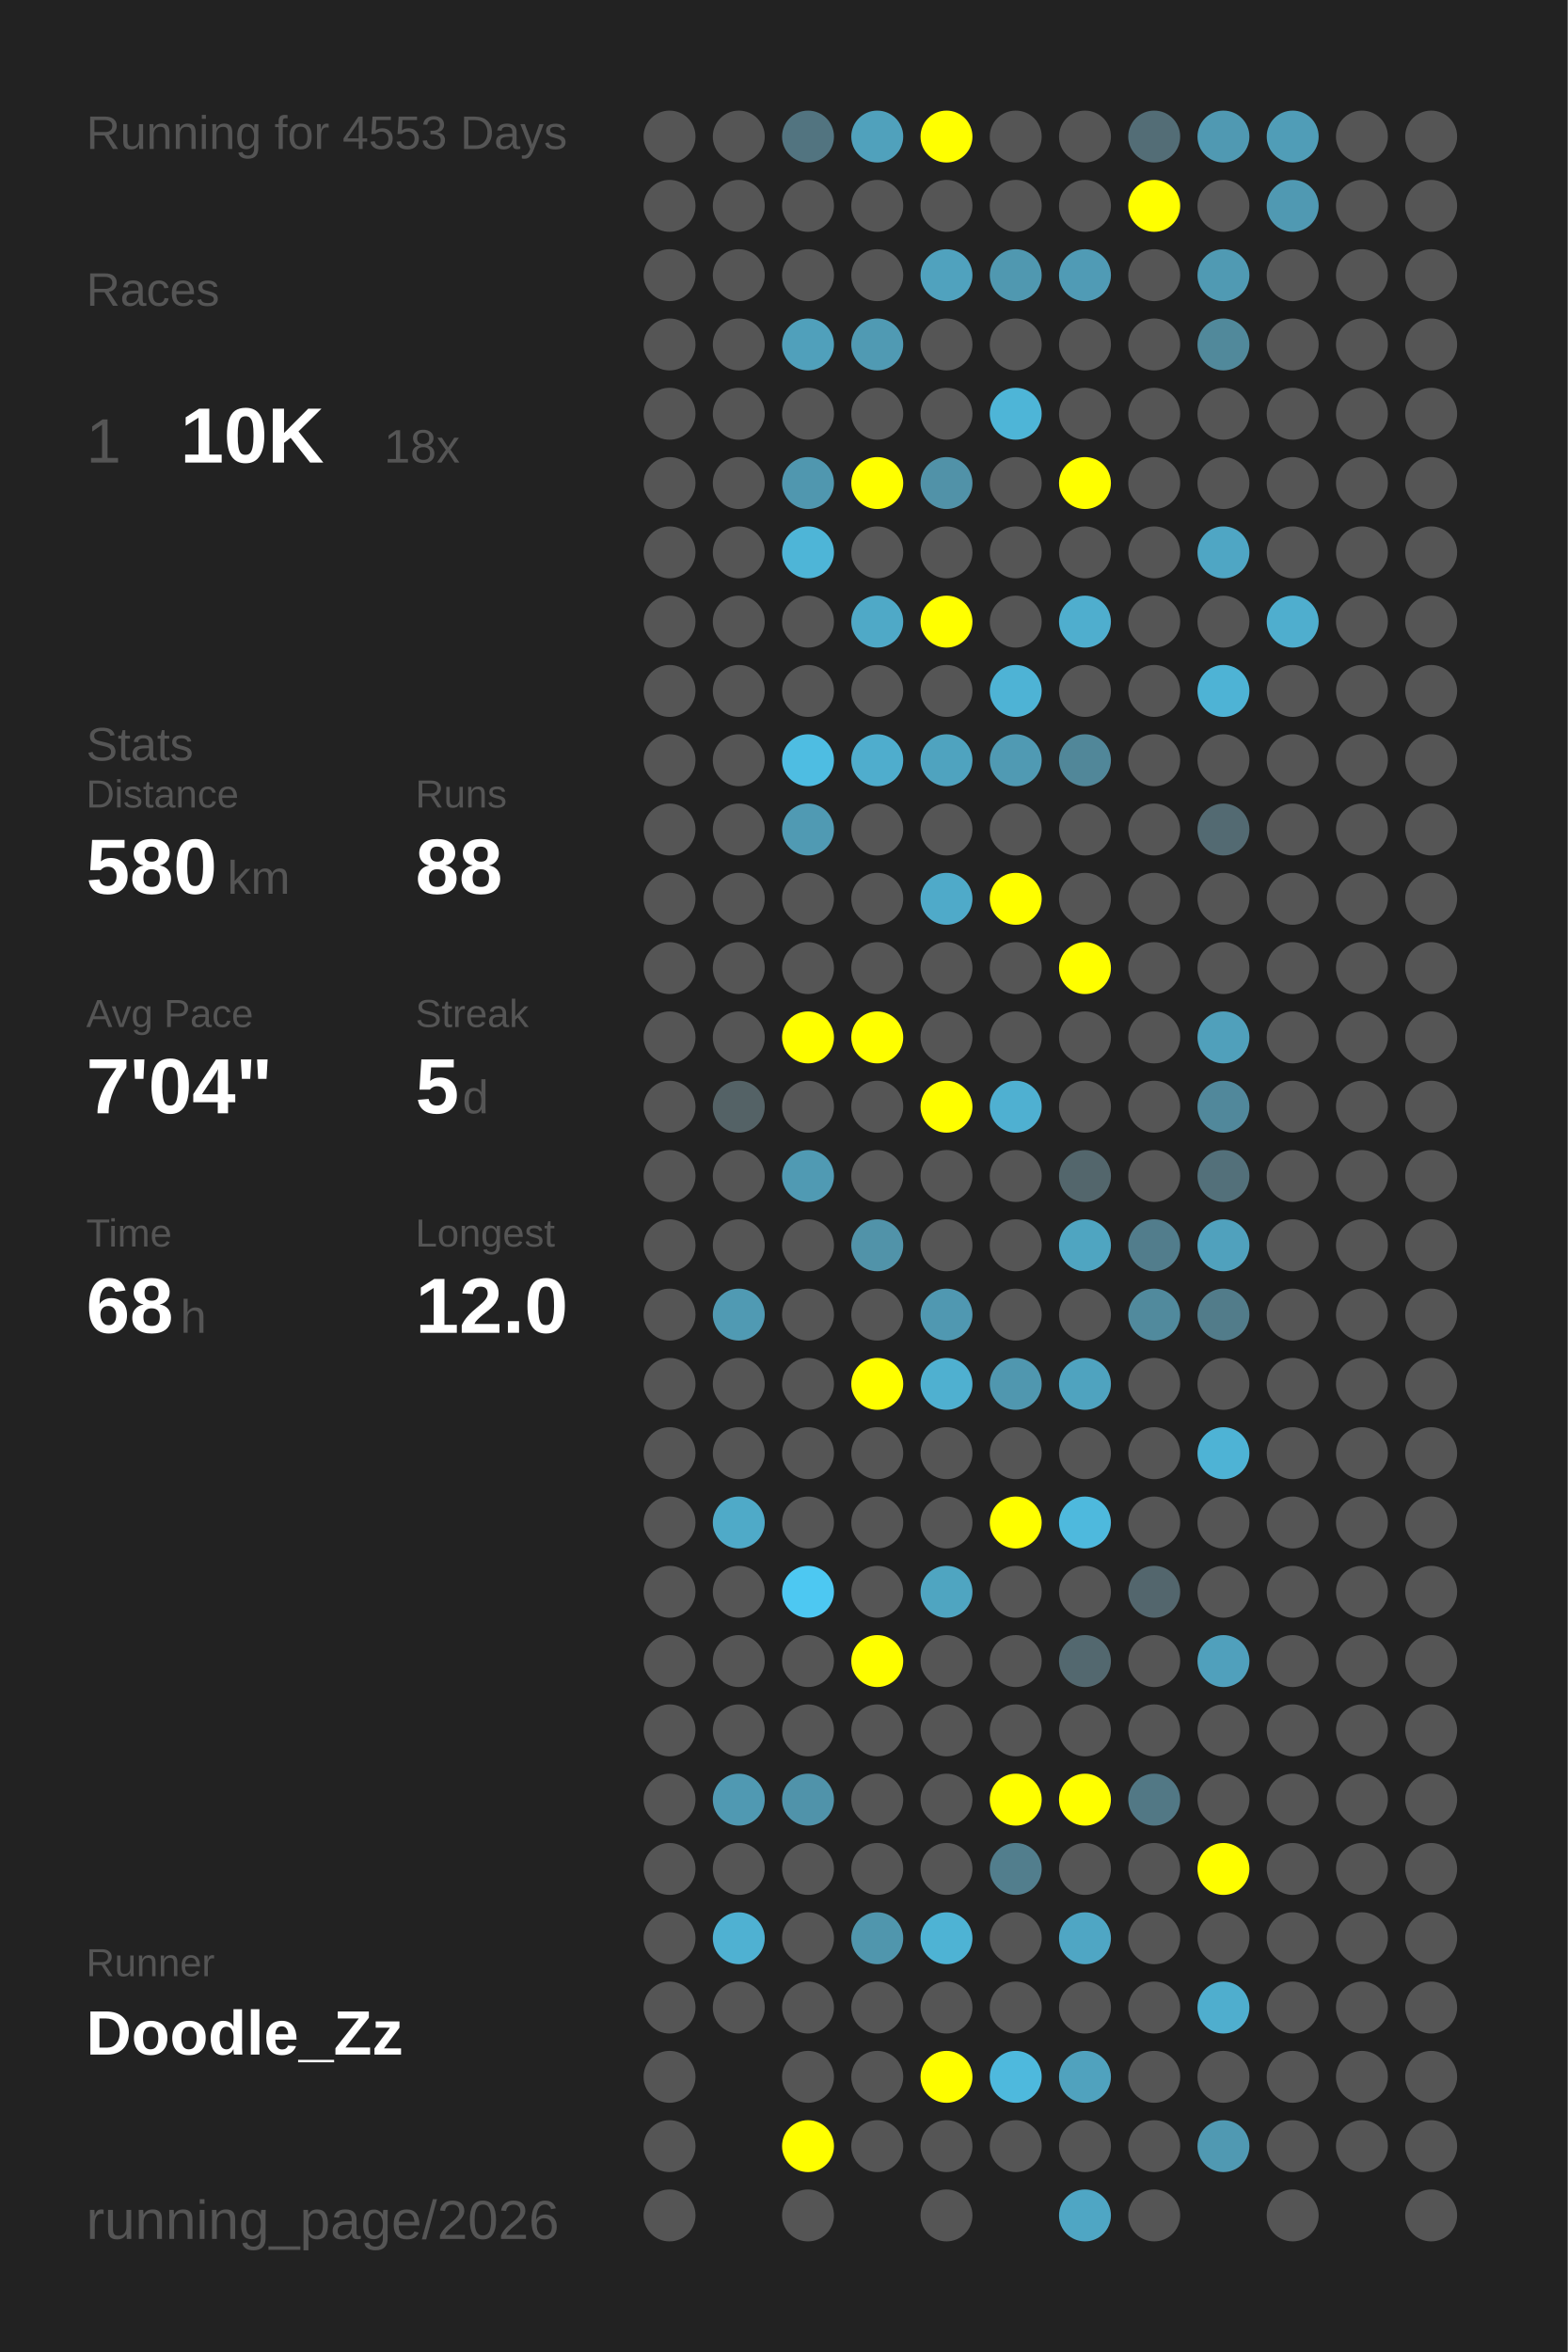
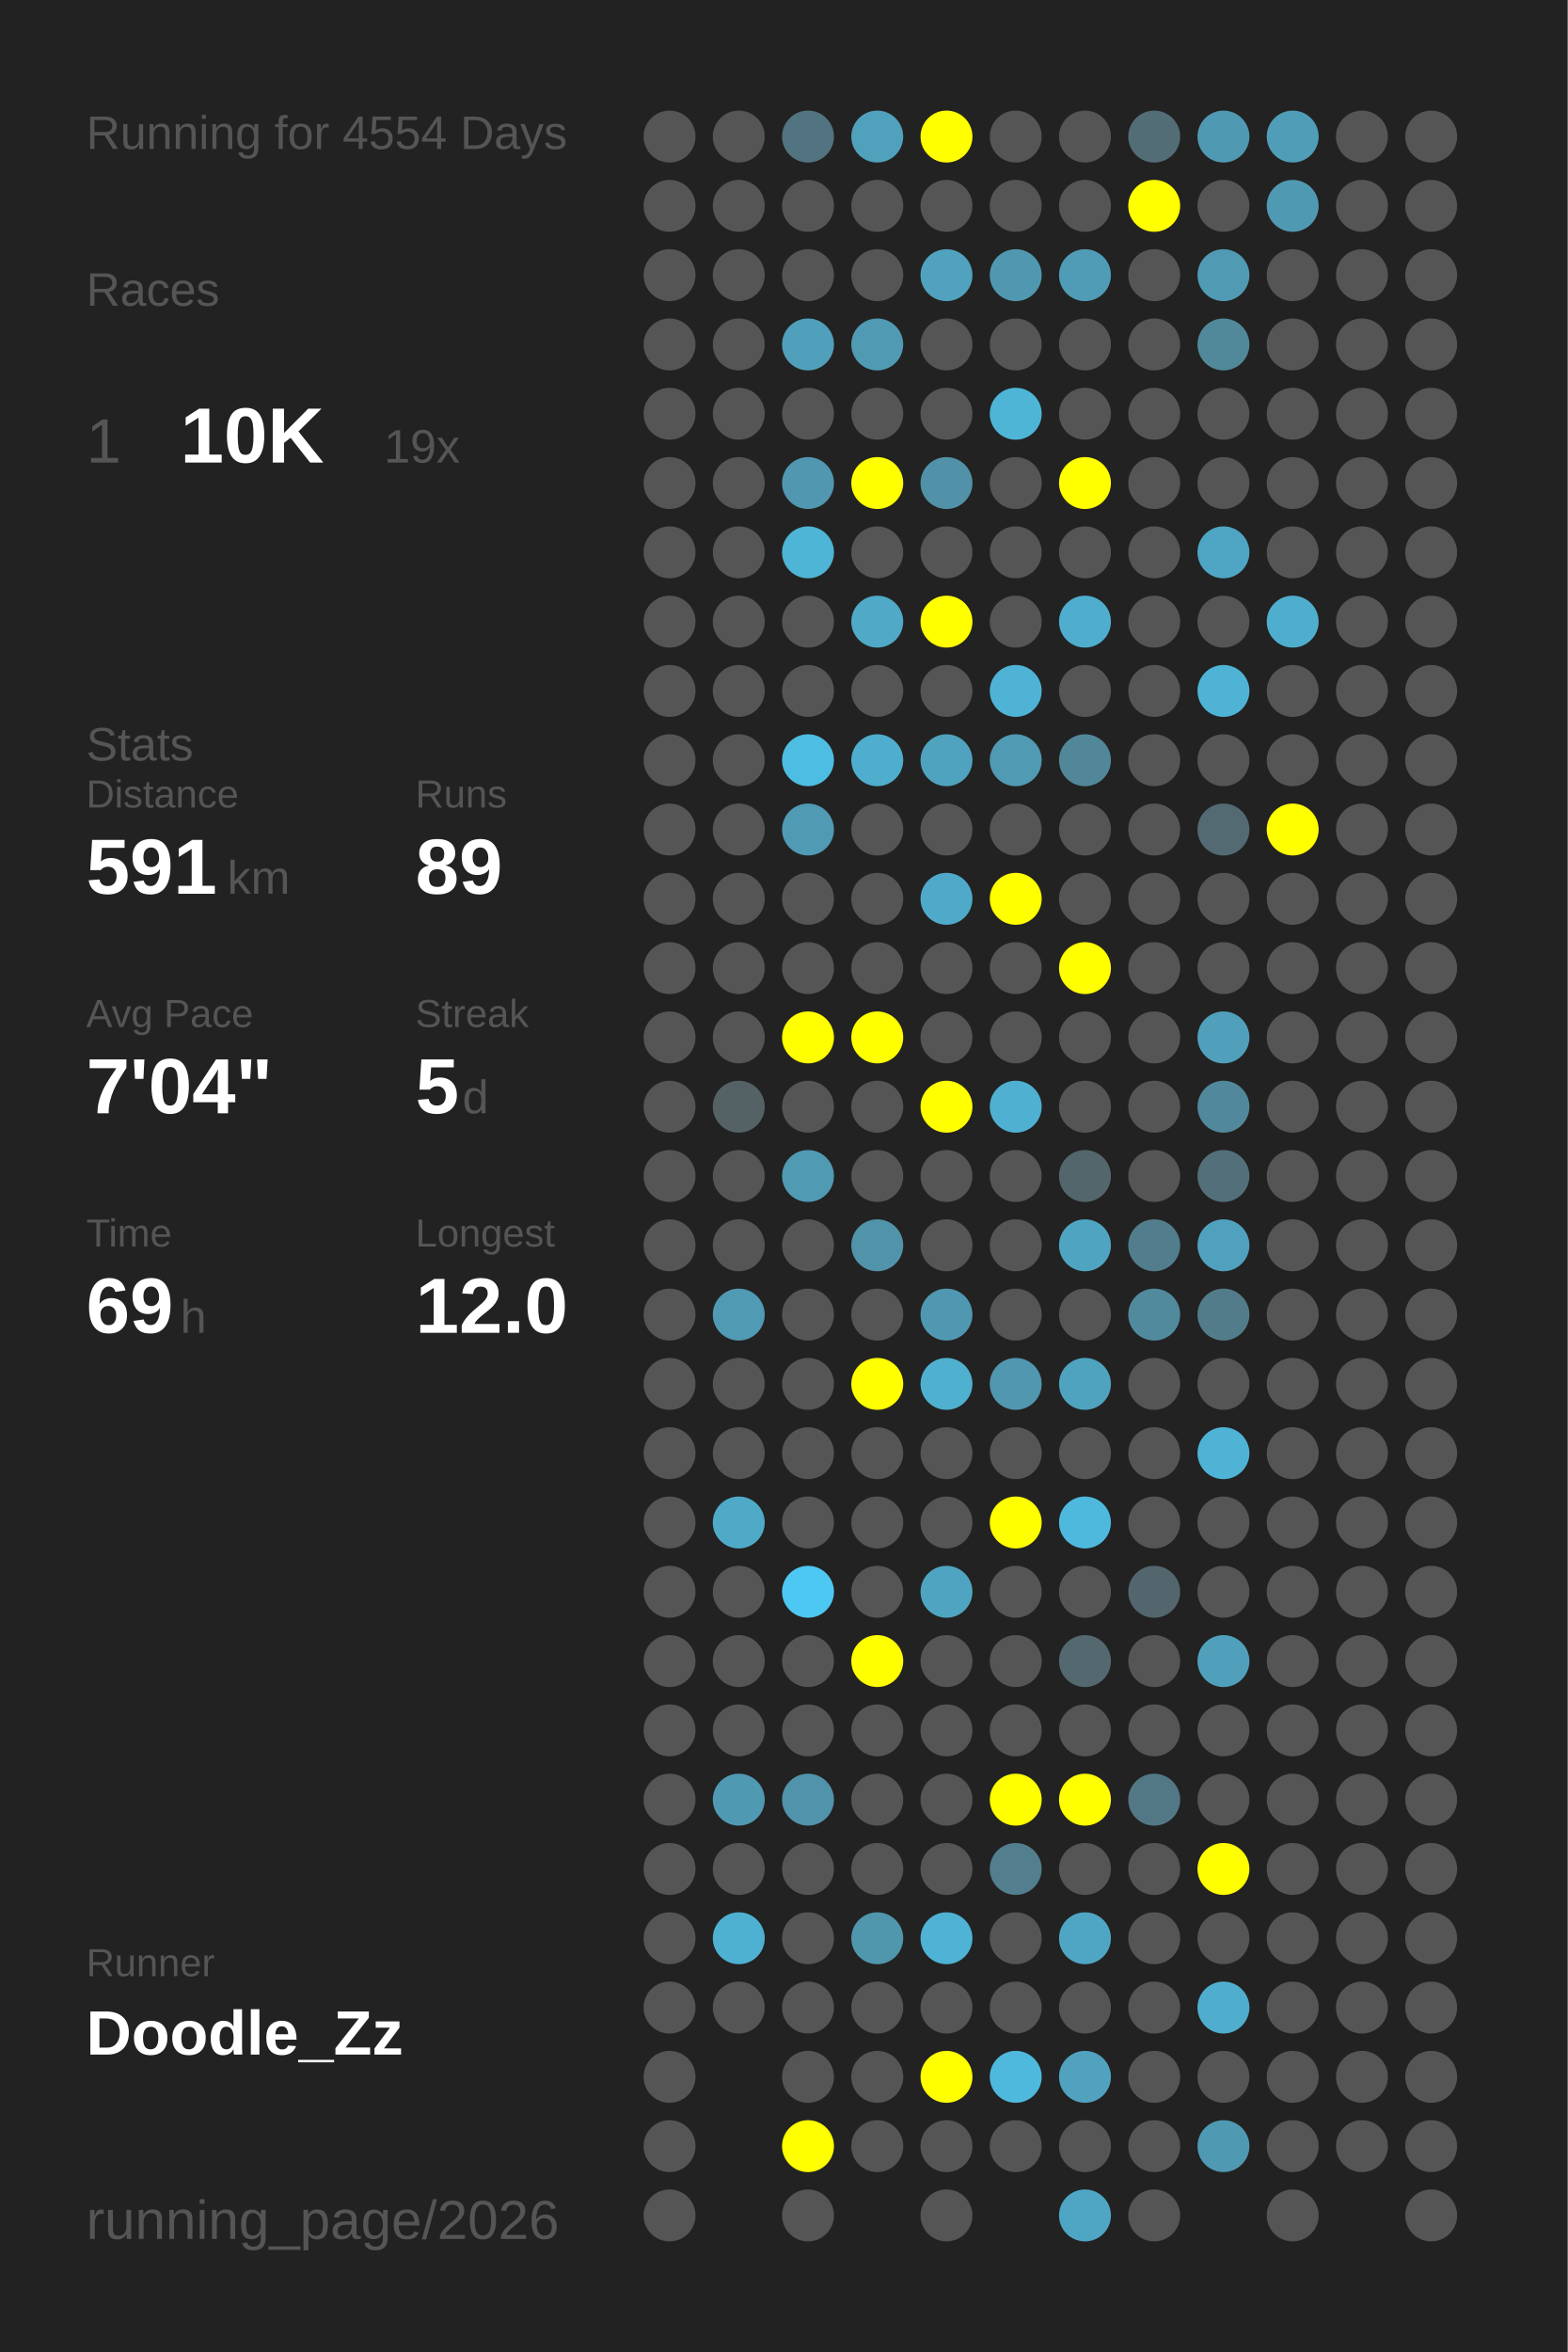
<svg xmlns="http://www.w3.org/2000/svg" baseProfile="full" height="300mm" version="1.1" viewBox="0,0,200,300" width="200mm">
  <defs />
  <rect fill="#222222" height="300" width="200" x="0" y="0" />
-   <text fill="#555555" style="font-size:6px; font-family:Arial;" x="11" y="19">Running for 4553 Days</text>
+   <text fill="#555555" style="font-size:6px; font-family:Arial;" x="11" y="19">Running for 4554 Days</text>
  <text fill="#555555" style="font-size:6px; font-family:Arial;" x="11" y="39">Races</text>
  <text fill="#555555" style="font-size:8px; font-family:Arial;" x="11" y="59">1</text>
  <text fill="#FFFFFF" style="font-size:10px; font-family:Arial; font-weight:bold;" x="23" y="59">10K</text>
-   <text fill="#555555" style="font-size:6px; font-family:Arial;" x="49" y="59">18x</text>
+   <text fill="#555555" style="font-size:6px; font-family:Arial;" x="49" y="59">19x</text>
  <text fill="#555555" style="font-size:6px; font-family:Arial;" x="11" y="97">Stats</text>
  <text fill="#555555" style="font-size:5px; font-family:Arial;" x="11" y="103">Distance</text>
-   <text fill="#FFFFFF" style="font-size:10px; font-family:Arial; font-weight:bold;" x="11" y="114">580</text>
+   <text fill="#FFFFFF" style="font-size:10px; font-family:Arial; font-weight:bold;" x="11" y="114">591</text>
  <text fill="#555555" style="font-size:6px; font-family:Arial;" x="29" y="114">km</text>
  <text fill="#555555" style="font-size:5px; font-family:Arial;" x="53" y="103">Runs</text>
-   <text fill="#FFFFFF" style="font-size:10px; font-family:Arial; font-weight:bold;" x="53" y="114">88</text>
+   <text fill="#FFFFFF" style="font-size:10px; font-family:Arial; font-weight:bold;" x="53" y="114">89</text>
  <text fill="#555555" style="font-size:5px; font-family:Arial;" x="11" y="131">Avg Pace</text>
  <text fill="#FFFFFF" style="font-size:10px; font-family:Arial; font-weight:bold;" x="11" y="142">7'04"</text>
  <text fill="#555555" style="font-size:5px; font-family:Arial;" x="53" y="131">Streak</text>
  <text fill="#FFFFFF" style="font-size:10px; font-family:Arial; font-weight:bold;" x="53" y="142">5</text>
  <text fill="#555555" style="font-size:6px; font-family:Arial;" x="59" y="142">d</text>
  <text fill="#555555" style="font-size:5px; font-family:Arial;" x="11" y="159">Time</text>
-   <text fill="#FFFFFF" style="font-size:10px; font-family:Arial; font-weight:bold;" x="11" y="170">68</text>
+   <text fill="#FFFFFF" style="font-size:10px; font-family:Arial; font-weight:bold;" x="11" y="170">69</text>
  <text fill="#555555" style="font-size:6px; font-family:Arial;" x="23" y="170">h</text>
  <text fill="#555555" style="font-size:5px; font-family:Arial;" x="53" y="159">Longest</text>
  <text fill="#FFFFFF" style="font-size:10px; font-family:Arial; font-weight:bold;" x="53" y="170">12.0</text>
  <text fill="#555555" style="font-size:5px; font-family:Arial;" x="11" y="252.065">Runner</text>
  <text fill="#FFFFFF" style="font-size:8px; font-family:Arial; font-weight:bold;" x="11" y="262.065">Doodle_Zz</text>
  <text fill="#555555" style="font-size:7px; font-family:Arial;" x="11" y="285.581">running_page/2026</text>
  <circle cx="85.417" cy="17.419" fill="#555555" r="3.312" />
  <circle cx="85.417" cy="26.258" fill="#555555" r="3.312" />
  <circle cx="85.417" cy="35.097" fill="#555555" r="3.312" />
  <circle cx="85.417" cy="43.935" fill="#555555" r="3.312" />
  <circle cx="85.417" cy="52.774" fill="#555555" r="3.312" />
  <circle cx="85.417" cy="61.613" fill="#555555" r="3.312" />
  <circle cx="85.417" cy="70.452" fill="#555555" r="3.312" />
  <circle cx="85.417" cy="79.29" fill="#555555" r="3.312" />
  <circle cx="85.417" cy="88.129" fill="#555555" r="3.312" />
  <circle cx="85.417" cy="96.968" fill="#555555" r="3.312" />
  <circle cx="85.417" cy="105.806" fill="#555555" r="3.312" />
  <circle cx="85.417" cy="114.645" fill="#555555" r="3.312" />
  <circle cx="85.417" cy="123.484" fill="#555555" r="3.312" />
  <circle cx="85.417" cy="132.323" fill="#555555" r="3.312" />
  <circle cx="85.417" cy="141.161" fill="#555555" r="3.312" />
  <circle cx="85.417" cy="150" fill="#555555" r="3.312" />
  <circle cx="85.417" cy="158.839" fill="#555555" r="3.312" />
  <circle cx="85.417" cy="167.677" fill="#555555" r="3.312" />
  <circle cx="85.417" cy="176.516" fill="#555555" r="3.312" />
  <circle cx="85.417" cy="185.355" fill="#555555" r="3.312" />
  <circle cx="85.417" cy="194.194" fill="#555555" r="3.312" />
  <circle cx="85.417" cy="203.032" fill="#555555" r="3.312" />
  <circle cx="85.417" cy="211.871" fill="#555555" r="3.312" />
  <circle cx="85.417" cy="220.71" fill="#555555" r="3.312" />
  <circle cx="85.417" cy="229.548" fill="#555555" r="3.312" />
  <circle cx="85.417" cy="238.387" fill="#555555" r="3.312" />
  <circle cx="85.417" cy="247.226" fill="#555555" r="3.312" />
  <circle cx="85.417" cy="256.065" fill="#555555" r="3.312" />
  <circle cx="85.417" cy="264.903" fill="#555555" r="3.312" />
  <circle cx="85.417" cy="273.742" fill="#555555" r="3.312" />
  <circle cx="85.417" cy="282.581" fill="#555555" r="3.312" />
  <circle cx="94.25" cy="17.419" fill="#555555" r="3.312" />
  <circle cx="94.25" cy="26.258" fill="#555555" r="3.312" />
  <circle cx="94.25" cy="35.097" fill="#555555" r="3.312" />
  <circle cx="94.25" cy="43.935" fill="#555555" r="3.312" />
  <circle cx="94.25" cy="52.774" fill="#555555" r="3.312" />
  <circle cx="94.25" cy="61.613" fill="#555555" r="3.312" />
  <circle cx="94.25" cy="70.452" fill="#555555" r="3.312" />
  <circle cx="94.25" cy="79.29" fill="#555555" r="3.312" />
  <circle cx="94.25" cy="88.129" fill="#555555" r="3.312" />
  <circle cx="94.25" cy="96.968" fill="#555555" r="3.312" />
  <circle cx="94.25" cy="105.806" fill="#555555" r="3.312" />
  <circle cx="94.25" cy="114.645" fill="#555555" r="3.312" />
  <circle cx="94.25" cy="123.484" fill="#555555" r="3.312" />
  <circle cx="94.25" cy="132.323" fill="#555555" r="3.312" />
  <circle cx="94.25" cy="141.161" fill="#546266" r="3.312" />
  <circle cx="94.25" cy="150" fill="#555555" r="3.312" />
  <circle cx="94.25" cy="158.839" fill="#555555" r="3.312" />
  <circle cx="94.25" cy="167.677" fill="#509ab3" r="3.312" />
  <circle cx="94.25" cy="176.516" fill="#555555" r="3.312" />
  <circle cx="94.25" cy="185.355" fill="#555555" r="3.312" />
  <circle cx="94.25" cy="194.194" fill="#4faac8" r="3.312" />
  <circle cx="94.25" cy="203.032" fill="#555555" r="3.312" />
  <circle cx="94.25" cy="211.871" fill="#555555" r="3.312" />
  <circle cx="94.25" cy="220.71" fill="#555555" r="3.312" />
  <circle cx="94.25" cy="229.548" fill="#5099b2" r="3.312" />
  <circle cx="94.25" cy="238.387" fill="#555555" r="3.312" />
  <circle cx="94.25" cy="247.226" fill="#4fb1d2" r="3.312" />
  <circle cx="94.25" cy="256.065" fill="#555555" r="3.312" />
  <circle cx="103.083" cy="17.419" fill="#527480" r="3.312" />
  <circle cx="103.083" cy="26.258" fill="#555555" r="3.312" />
  <circle cx="103.083" cy="35.097" fill="#555555" r="3.312" />
  <circle cx="103.083" cy="43.935" fill="#50a0bb" r="3.312" />
  <circle cx="103.083" cy="52.774" fill="#555555" r="3.312" />
  <circle cx="103.083" cy="61.613" fill="#5097af" r="3.312" />
  <circle cx="103.083" cy="70.452" fill="#4eb5d7" r="3.312" />
  <circle cx="103.083" cy="79.29" fill="#555555" r="3.312" />
  <circle cx="103.083" cy="88.129" fill="#555555" r="3.312" />
  <circle cx="103.083" cy="96.968" fill="#4ebde2" r="3.312" />
  <circle cx="103.083" cy="105.806" fill="#509ab3" r="3.312" />
  <circle cx="103.083" cy="114.645" fill="#555555" r="3.312" />
  <circle cx="103.083" cy="123.484" fill="#555555" r="3.312" />
  <circle cx="103.083" cy="132.323" fill="#FFFF00" r="3.312" />
  <circle cx="103.083" cy="141.161" fill="#555555" r="3.312" />
  <circle cx="103.083" cy="150" fill="#509ab3" r="3.312" />
  <circle cx="103.083" cy="158.839" fill="#555555" r="3.312" />
  <circle cx="103.083" cy="167.677" fill="#555555" r="3.312" />
  <circle cx="103.083" cy="176.516" fill="#555555" r="3.312" />
  <circle cx="103.083" cy="185.355" fill="#555555" r="3.312" />
  <circle cx="103.083" cy="194.194" fill="#555555" r="3.312" />
  <circle cx="103.083" cy="203.032" fill="#4dc8f2" r="3.312" />
  <circle cx="103.083" cy="211.871" fill="#555555" r="3.312" />
  <circle cx="103.083" cy="220.71" fill="#555555" r="3.312" />
  <circle cx="103.083" cy="229.548" fill="#5093aa" r="3.312" />
  <circle cx="103.083" cy="238.387" fill="#555555" r="3.312" />
  <circle cx="103.083" cy="247.226" fill="#555555" r="3.312" />
  <circle cx="103.083" cy="256.065" fill="#555555" r="3.312" />
  <circle cx="103.083" cy="264.903" fill="#555555" r="3.312" />
  <circle cx="103.083" cy="273.742" fill="#FFFF00" r="3.312" />
  <circle cx="103.083" cy="282.581" fill="#555555" r="3.312" />
  <circle cx="111.917" cy="17.419" fill="#50a1bc" r="3.312" />
  <circle cx="111.917" cy="26.258" fill="#555555" r="3.312" />
  <circle cx="111.917" cy="35.097" fill="#555555" r="3.312" />
  <circle cx="111.917" cy="43.935" fill="#509ab3" r="3.312" />
  <circle cx="111.917" cy="52.774" fill="#555555" r="3.312" />
  <circle cx="111.917" cy="61.613" fill="#FFFF00" r="3.312" />
  <circle cx="111.917" cy="70.452" fill="#555555" r="3.312" />
  <circle cx="111.917" cy="79.29" fill="#4fa9c7" r="3.312" />
  <circle cx="111.917" cy="88.129" fill="#555555" r="3.312" />
  <circle cx="111.917" cy="96.968" fill="#4fadcd" r="3.312" />
  <circle cx="111.917" cy="105.806" fill="#555555" r="3.312" />
  <circle cx="111.917" cy="114.645" fill="#555555" r="3.312" />
  <circle cx="111.917" cy="123.484" fill="#555555" r="3.312" />
  <circle cx="111.917" cy="132.323" fill="#FFFF00" r="3.312" />
  <circle cx="111.917" cy="141.161" fill="#555555" r="3.312" />
  <circle cx="111.917" cy="150" fill="#555555" r="3.312" />
  <circle cx="111.917" cy="158.839" fill="#5193a9" r="3.312" />
  <circle cx="111.917" cy="167.677" fill="#555555" r="3.312" />
  <circle cx="111.917" cy="176.516" fill="#FFFF00" r="3.312" />
  <circle cx="111.917" cy="185.355" fill="#555555" r="3.312" />
  <circle cx="111.917" cy="194.194" fill="#555555" r="3.312" />
  <circle cx="111.917" cy="203.032" fill="#555555" r="3.312" />
  <circle cx="111.917" cy="211.871" fill="#FFFF00" r="3.312" />
  <circle cx="111.917" cy="220.71" fill="#555555" r="3.312" />
  <circle cx="111.917" cy="229.548" fill="#555555" r="3.312" />
  <circle cx="111.917" cy="238.387" fill="#555555" r="3.312" />
  <circle cx="111.917" cy="247.226" fill="#5096ad" r="3.312" />
  <circle cx="111.917" cy="256.065" fill="#555555" r="3.312" />
  <circle cx="111.917" cy="264.903" fill="#555555" r="3.312" />
  <circle cx="111.917" cy="273.742" fill="#555555" r="3.312" />
  <circle cx="120.75" cy="17.419" fill="#FFFF00" r="3.312" />
  <circle cx="120.75" cy="26.258" fill="#555555" r="3.312" />
  <circle cx="120.75" cy="35.097" fill="#50a2be" r="3.312" />
  <circle cx="120.75" cy="43.935" fill="#555555" r="3.312" />
  <circle cx="120.75" cy="52.774" fill="#555555" r="3.312" />
  <circle cx="120.75" cy="61.613" fill="#5192a8" r="3.312" />
  <circle cx="120.75" cy="70.452" fill="#555555" r="3.312" />
  <circle cx="120.75" cy="79.29" fill="#FFFF00" r="3.312" />
  <circle cx="120.75" cy="88.129" fill="#555555" r="3.312" />
  <circle cx="120.75" cy="96.968" fill="#4fa3bf" r="3.312" />
  <circle cx="120.75" cy="105.806" fill="#555555" r="3.312" />
  <circle cx="120.75" cy="114.645" fill="#4faac9" r="3.312" />
  <circle cx="120.75" cy="123.484" fill="#555555" r="3.312" />
  <circle cx="120.75" cy="132.323" fill="#555555" r="3.312" />
  <circle cx="120.75" cy="141.161" fill="#FFFF00" r="3.312" />
  <circle cx="120.75" cy="150" fill="#555555" r="3.312" />
  <circle cx="120.75" cy="158.839" fill="#555555" r="3.312" />
  <circle cx="120.75" cy="167.677" fill="#5098b1" r="3.312" />
  <circle cx="120.75" cy="176.516" fill="#4fb0d0" r="3.312" />
  <circle cx="120.75" cy="185.355" fill="#555555" r="3.312" />
  <circle cx="120.75" cy="194.194" fill="#555555" r="3.312" />
  <circle cx="120.75" cy="203.032" fill="#4fa5c1" r="3.312" />
  <circle cx="120.75" cy="211.871" fill="#555555" r="3.312" />
  <circle cx="120.75" cy="220.71" fill="#555555" r="3.312" />
  <circle cx="120.75" cy="229.548" fill="#555555" r="3.312" />
  <circle cx="120.75" cy="238.387" fill="#555555" r="3.312" />
  <circle cx="120.75" cy="247.226" fill="#4eb3d4" r="3.312" />
  <circle cx="120.75" cy="256.065" fill="#555555" r="3.312" />
  <circle cx="120.75" cy="264.903" fill="#FFFF00" r="3.312" />
  <circle cx="120.75" cy="273.742" fill="#555555" r="3.312" />
  <circle cx="120.75" cy="282.581" fill="#555555" r="3.312" />
  <circle cx="129.583" cy="17.419" fill="#555555" r="3.312" />
  <circle cx="129.583" cy="26.258" fill="#555555" r="3.312" />
  <circle cx="129.583" cy="35.097" fill="#5098b0" r="3.312" />
  <circle cx="129.583" cy="43.935" fill="#555555" r="3.312" />
  <circle cx="129.583" cy="52.774" fill="#4eb5d7" r="3.312" />
  <circle cx="129.583" cy="61.613" fill="#555555" r="3.312" />
  <circle cx="129.583" cy="70.452" fill="#555555" r="3.312" />
  <circle cx="129.583" cy="79.29" fill="#555555" r="3.312" />
  <circle cx="129.583" cy="88.129" fill="#4eb3d5" r="3.312" />
  <circle cx="129.583" cy="96.968" fill="#509ab3" r="3.312" />
  <circle cx="129.583" cy="105.806" fill="#555555" r="3.312" />
  <circle cx="129.583" cy="114.645" fill="#FFFF00" r="3.312" />
  <circle cx="129.583" cy="123.484" fill="#555555" r="3.312" />
  <circle cx="129.583" cy="132.323" fill="#555555" r="3.312" />
  <circle cx="129.583" cy="141.161" fill="#4fb0d1" r="3.312" />
  <circle cx="129.583" cy="150" fill="#555555" r="3.312" />
  <circle cx="129.583" cy="158.839" fill="#555555" r="3.312" />
  <circle cx="129.583" cy="167.677" fill="#555555" r="3.312" />
  <circle cx="129.583" cy="176.516" fill="#5097af" r="3.312" />
  <circle cx="129.583" cy="185.355" fill="#555555" r="3.312" />
  <circle cx="129.583" cy="194.194" fill="#FFFF00" r="3.312" />
  <circle cx="129.583" cy="203.032" fill="#555555" r="3.312" />
  <circle cx="129.583" cy="211.871" fill="#555555" r="3.312" />
  <circle cx="129.583" cy="220.71" fill="#555555" r="3.312" />
  <circle cx="129.583" cy="229.548" fill="#FFFF00" r="3.312" />
  <circle cx="129.583" cy="238.387" fill="#527e8d" r="3.312" />
  <circle cx="129.583" cy="247.226" fill="#555555" r="3.312" />
  <circle cx="129.583" cy="256.065" fill="#555555" r="3.312" />
  <circle cx="129.583" cy="264.903" fill="#4eb9dd" r="3.312" />
  <circle cx="129.583" cy="273.742" fill="#555555" r="3.312" />
  <circle cx="138.417" cy="17.419" fill="#555555" r="3.312" />
  <circle cx="138.417" cy="26.258" fill="#555555" r="3.312" />
  <circle cx="138.417" cy="35.097" fill="#509bb5" r="3.312" />
  <circle cx="138.417" cy="43.935" fill="#555555" r="3.312" />
  <circle cx="138.417" cy="52.774" fill="#555555" r="3.312" />
  <circle cx="138.417" cy="61.613" fill="#FFFF00" r="3.312" />
  <circle cx="138.417" cy="70.452" fill="#555555" r="3.312" />
  <circle cx="138.417" cy="79.29" fill="#4faece" r="3.312" />
  <circle cx="138.417" cy="88.129" fill="#555555" r="3.312" />
  <circle cx="138.417" cy="96.968" fill="#518799" r="3.312" />
  <circle cx="138.417" cy="105.806" fill="#555555" r="3.312" />
  <circle cx="138.417" cy="114.645" fill="#555555" r="3.312" />
  <circle cx="138.417" cy="123.484" fill="#FFFF00" r="3.312" />
  <circle cx="138.417" cy="132.323" fill="#555555" r="3.312" />
  <circle cx="138.417" cy="141.161" fill="#555555" r="3.312" />
  <circle cx="138.417" cy="150" fill="#53666c" r="3.312" />
  <circle cx="138.417" cy="158.839" fill="#4fa5c1" r="3.312" />
  <circle cx="138.417" cy="167.677" fill="#555555" r="3.312" />
  <circle cx="138.417" cy="176.516" fill="#4fa3bf" r="3.312" />
  <circle cx="138.417" cy="185.355" fill="#555555" r="3.312" />
  <circle cx="138.417" cy="194.194" fill="#4eb9dd" r="3.312" />
  <circle cx="138.417" cy="203.032" fill="#555555" r="3.312" />
  <circle cx="138.417" cy="211.871" fill="#53686f" r="3.312" />
  <circle cx="138.417" cy="220.71" fill="#555555" r="3.312" />
  <circle cx="138.417" cy="229.548" fill="#FFFF00" r="3.312" />
  <circle cx="138.417" cy="238.387" fill="#555555" r="3.312" />
  <circle cx="138.417" cy="247.226" fill="#4fa6c4" r="3.312" />
  <circle cx="138.417" cy="256.065" fill="#555555" r="3.312" />
  <circle cx="138.417" cy="264.903" fill="#50a2be" r="3.312" />
  <circle cx="138.417" cy="273.742" fill="#555555" r="3.312" />
  <circle cx="138.417" cy="282.581" fill="#4fa6c4" r="3.312" />
  <circle cx="147.25" cy="17.419" fill="#536d76" r="3.312" />
  <circle cx="147.25" cy="26.258" fill="#FFFF00" r="3.312" />
  <circle cx="147.25" cy="35.097" fill="#555555" r="3.312" />
  <circle cx="147.25" cy="43.935" fill="#555555" r="3.312" />
  <circle cx="147.25" cy="52.774" fill="#555555" r="3.312" />
  <circle cx="147.25" cy="61.613" fill="#555555" r="3.312" />
  <circle cx="147.25" cy="70.452" fill="#555555" r="3.312" />
  <circle cx="147.25" cy="79.29" fill="#555555" r="3.312" />
  <circle cx="147.25" cy="88.129" fill="#555555" r="3.312" />
  <circle cx="147.25" cy="96.968" fill="#555555" r="3.312" />
  <circle cx="147.25" cy="105.806" fill="#555555" r="3.312" />
  <circle cx="147.25" cy="114.645" fill="#555555" r="3.312" />
  <circle cx="147.25" cy="123.484" fill="#555555" r="3.312" />
  <circle cx="147.25" cy="132.323" fill="#555555" r="3.312" />
  <circle cx="147.25" cy="141.161" fill="#555555" r="3.312" />
  <circle cx="147.25" cy="150" fill="#555555" r="3.312" />
  <circle cx="147.25" cy="158.839" fill="#527d8c" r="3.312" />
  <circle cx="147.25" cy="167.677" fill="#518a9d" r="3.312" />
  <circle cx="147.25" cy="176.516" fill="#555555" r="3.312" />
  <circle cx="147.25" cy="185.355" fill="#555555" r="3.312" />
  <circle cx="147.25" cy="194.194" fill="#555555" r="3.312" />
  <circle cx="147.25" cy="203.032" fill="#53666d" r="3.312" />
  <circle cx="147.25" cy="211.871" fill="#555555" r="3.312" />
  <circle cx="147.25" cy="220.71" fill="#555555" r="3.312" />
  <circle cx="147.25" cy="229.548" fill="#527885" r="3.312" />
  <circle cx="147.25" cy="238.387" fill="#555555" r="3.312" />
  <circle cx="147.25" cy="247.226" fill="#555555" r="3.312" />
  <circle cx="147.25" cy="256.065" fill="#555555" r="3.312" />
  <circle cx="147.25" cy="264.903" fill="#555555" r="3.312" />
  <circle cx="147.25" cy="273.742" fill="#555555" r="3.312" />
  <circle cx="147.25" cy="282.581" fill="#555555" r="3.312" />
  <circle cx="156.083" cy="17.419" fill="#5099b2" r="3.312" />
  <circle cx="156.083" cy="26.258" fill="#555555" r="3.312" />
  <circle cx="156.083" cy="35.097" fill="#509ab3" r="3.312" />
  <circle cx="156.083" cy="43.935" fill="#51899b" r="3.312" />
  <circle cx="156.083" cy="52.774" fill="#555555" r="3.312" />
  <circle cx="156.083" cy="61.613" fill="#555555" r="3.312" />
  <circle cx="156.083" cy="70.452" fill="#4fa6c4" r="3.312" />
  <circle cx="156.083" cy="79.29" fill="#555555" r="3.312" />
  <circle cx="156.083" cy="88.129" fill="#4eb3d5" r="3.312" />
  <circle cx="156.083" cy="96.968" fill="#555555" r="3.312" />
  <circle cx="156.083" cy="105.806" fill="#536a72" r="3.312" />
  <circle cx="156.083" cy="114.645" fill="#555555" r="3.312" />
  <circle cx="156.083" cy="123.484" fill="#555555" r="3.312" />
  <circle cx="156.083" cy="132.323" fill="#50a0bb" r="3.312" />
  <circle cx="156.083" cy="141.161" fill="#51889b" r="3.312" />
  <circle cx="156.083" cy="150" fill="#53707a" r="3.312" />
  <circle cx="156.083" cy="158.839" fill="#50a1bd" r="3.312" />
  <circle cx="156.083" cy="167.677" fill="#527c8a" r="3.312" />
  <circle cx="156.083" cy="176.516" fill="#555555" r="3.312" />
  <circle cx="156.083" cy="185.355" fill="#4eb3d5" r="3.312" />
  <circle cx="156.083" cy="194.194" fill="#555555" r="3.312" />
  <circle cx="156.083" cy="203.032" fill="#555555" r="3.312" />
  <circle cx="156.083" cy="211.871" fill="#50a0bc" r="3.312" />
  <circle cx="156.083" cy="220.71" fill="#555555" r="3.312" />
  <circle cx="156.083" cy="229.548" fill="#555555" r="3.312" />
  <circle cx="156.083" cy="238.387" fill="#FFFF00" r="3.312" />
  <circle cx="156.083" cy="247.226" fill="#555555" r="3.312" />
  <circle cx="156.083" cy="256.065" fill="#4faece" r="3.312" />
  <circle cx="156.083" cy="264.903" fill="#555555" r="3.312" />
  <circle cx="156.083" cy="273.742" fill="#5099b2" r="3.312" />
  <circle cx="164.917" cy="17.419" fill="#509db7" r="3.312" />
  <circle cx="164.917" cy="26.258" fill="#5099b2" r="3.312" />
  <circle cx="164.917" cy="35.097" fill="#555555" r="3.312" />
  <circle cx="164.917" cy="43.935" fill="#555555" r="3.312" />
  <circle cx="164.917" cy="52.774" fill="#555555" r="3.312" />
  <circle cx="164.917" cy="61.613" fill="#555555" r="3.312" />
  <circle cx="164.917" cy="70.452" fill="#555555" r="3.312" />
  <circle cx="164.917" cy="79.29" fill="#4faece" r="3.312" />
  <circle cx="164.917" cy="88.129" fill="#555555" r="3.312" />
  <circle cx="164.917" cy="96.968" fill="#555555" r="3.312" />
-   <circle cx="164.917" cy="105.806" fill="#555555" r="3.312" />
+   <circle cx="164.917" cy="105.806" fill="#FFFF00" r="3.312" />
  <circle cx="164.917" cy="114.645" fill="#555555" r="3.312" />
  <circle cx="164.917" cy="123.484" fill="#555555" r="3.312" />
  <circle cx="164.917" cy="132.323" fill="#555555" r="3.312" />
  <circle cx="164.917" cy="141.161" fill="#555555" r="3.312" />
  <circle cx="164.917" cy="150" fill="#555555" r="3.312" />
  <circle cx="164.917" cy="158.839" fill="#555555" r="3.312" />
  <circle cx="164.917" cy="167.677" fill="#555555" r="3.312" />
  <circle cx="164.917" cy="176.516" fill="#555555" r="3.312" />
  <circle cx="164.917" cy="185.355" fill="#555555" r="3.312" />
  <circle cx="164.917" cy="194.194" fill="#555555" r="3.312" />
  <circle cx="164.917" cy="203.032" fill="#555555" r="3.312" />
  <circle cx="164.917" cy="211.871" fill="#555555" r="3.312" />
  <circle cx="164.917" cy="220.71" fill="#555555" r="3.312" />
  <circle cx="164.917" cy="229.548" fill="#555555" r="3.312" />
  <circle cx="164.917" cy="238.387" fill="#555555" r="3.312" />
  <circle cx="164.917" cy="247.226" fill="#555555" r="3.312" />
  <circle cx="164.917" cy="256.065" fill="#555555" r="3.312" />
  <circle cx="164.917" cy="264.903" fill="#555555" r="3.312" />
  <circle cx="164.917" cy="273.742" fill="#555555" r="3.312" />
  <circle cx="164.917" cy="282.581" fill="#555555" r="3.312" />
  <circle cx="173.75" cy="17.419" fill="#555555" r="3.312" />
  <circle cx="173.75" cy="26.258" fill="#555555" r="3.312" />
  <circle cx="173.75" cy="35.097" fill="#555555" r="3.312" />
  <circle cx="173.75" cy="43.935" fill="#555555" r="3.312" />
  <circle cx="173.75" cy="52.774" fill="#555555" r="3.312" />
  <circle cx="173.75" cy="61.613" fill="#555555" r="3.312" />
  <circle cx="173.75" cy="70.452" fill="#555555" r="3.312" />
  <circle cx="173.75" cy="79.29" fill="#555555" r="3.312" />
  <circle cx="173.75" cy="88.129" fill="#555555" r="3.312" />
  <circle cx="173.75" cy="96.968" fill="#555555" r="3.312" />
  <circle cx="173.75" cy="105.806" fill="#555555" r="3.312" />
  <circle cx="173.75" cy="114.645" fill="#555555" r="3.312" />
  <circle cx="173.75" cy="123.484" fill="#555555" r="3.312" />
  <circle cx="173.75" cy="132.323" fill="#555555" r="3.312" />
  <circle cx="173.75" cy="141.161" fill="#555555" r="3.312" />
  <circle cx="173.75" cy="150" fill="#555555" r="3.312" />
  <circle cx="173.75" cy="158.839" fill="#555555" r="3.312" />
  <circle cx="173.75" cy="167.677" fill="#555555" r="3.312" />
  <circle cx="173.75" cy="176.516" fill="#555555" r="3.312" />
  <circle cx="173.75" cy="185.355" fill="#555555" r="3.312" />
  <circle cx="173.75" cy="194.194" fill="#555555" r="3.312" />
  <circle cx="173.75" cy="203.032" fill="#555555" r="3.312" />
  <circle cx="173.75" cy="211.871" fill="#555555" r="3.312" />
  <circle cx="173.75" cy="220.71" fill="#555555" r="3.312" />
  <circle cx="173.75" cy="229.548" fill="#555555" r="3.312" />
  <circle cx="173.75" cy="238.387" fill="#555555" r="3.312" />
  <circle cx="173.75" cy="247.226" fill="#555555" r="3.312" />
  <circle cx="173.75" cy="256.065" fill="#555555" r="3.312" />
  <circle cx="173.75" cy="264.903" fill="#555555" r="3.312" />
  <circle cx="173.75" cy="273.742" fill="#555555" r="3.312" />
  <circle cx="182.583" cy="17.419" fill="#555555" r="3.312" />
  <circle cx="182.583" cy="26.258" fill="#555555" r="3.312" />
  <circle cx="182.583" cy="35.097" fill="#555555" r="3.312" />
  <circle cx="182.583" cy="43.935" fill="#555555" r="3.312" />
  <circle cx="182.583" cy="52.774" fill="#555555" r="3.312" />
  <circle cx="182.583" cy="61.613" fill="#555555" r="3.312" />
  <circle cx="182.583" cy="70.452" fill="#555555" r="3.312" />
  <circle cx="182.583" cy="79.29" fill="#555555" r="3.312" />
  <circle cx="182.583" cy="88.129" fill="#555555" r="3.312" />
  <circle cx="182.583" cy="96.968" fill="#555555" r="3.312" />
  <circle cx="182.583" cy="105.806" fill="#555555" r="3.312" />
  <circle cx="182.583" cy="114.645" fill="#555555" r="3.312" />
  <circle cx="182.583" cy="123.484" fill="#555555" r="3.312" />
  <circle cx="182.583" cy="132.323" fill="#555555" r="3.312" />
  <circle cx="182.583" cy="141.161" fill="#555555" r="3.312" />
  <circle cx="182.583" cy="150" fill="#555555" r="3.312" />
  <circle cx="182.583" cy="158.839" fill="#555555" r="3.312" />
  <circle cx="182.583" cy="167.677" fill="#555555" r="3.312" />
  <circle cx="182.583" cy="176.516" fill="#555555" r="3.312" />
  <circle cx="182.583" cy="185.355" fill="#555555" r="3.312" />
  <circle cx="182.583" cy="194.194" fill="#555555" r="3.312" />
  <circle cx="182.583" cy="203.032" fill="#555555" r="3.312" />
  <circle cx="182.583" cy="211.871" fill="#555555" r="3.312" />
  <circle cx="182.583" cy="220.71" fill="#555555" r="3.312" />
  <circle cx="182.583" cy="229.548" fill="#555555" r="3.312" />
  <circle cx="182.583" cy="238.387" fill="#555555" r="3.312" />
  <circle cx="182.583" cy="247.226" fill="#555555" r="3.312" />
  <circle cx="182.583" cy="256.065" fill="#555555" r="3.312" />
  <circle cx="182.583" cy="264.903" fill="#555555" r="3.312" />
  <circle cx="182.583" cy="273.742" fill="#555555" r="3.312" />
  <circle cx="182.583" cy="282.581" fill="#555555" r="3.312" />
</svg>
